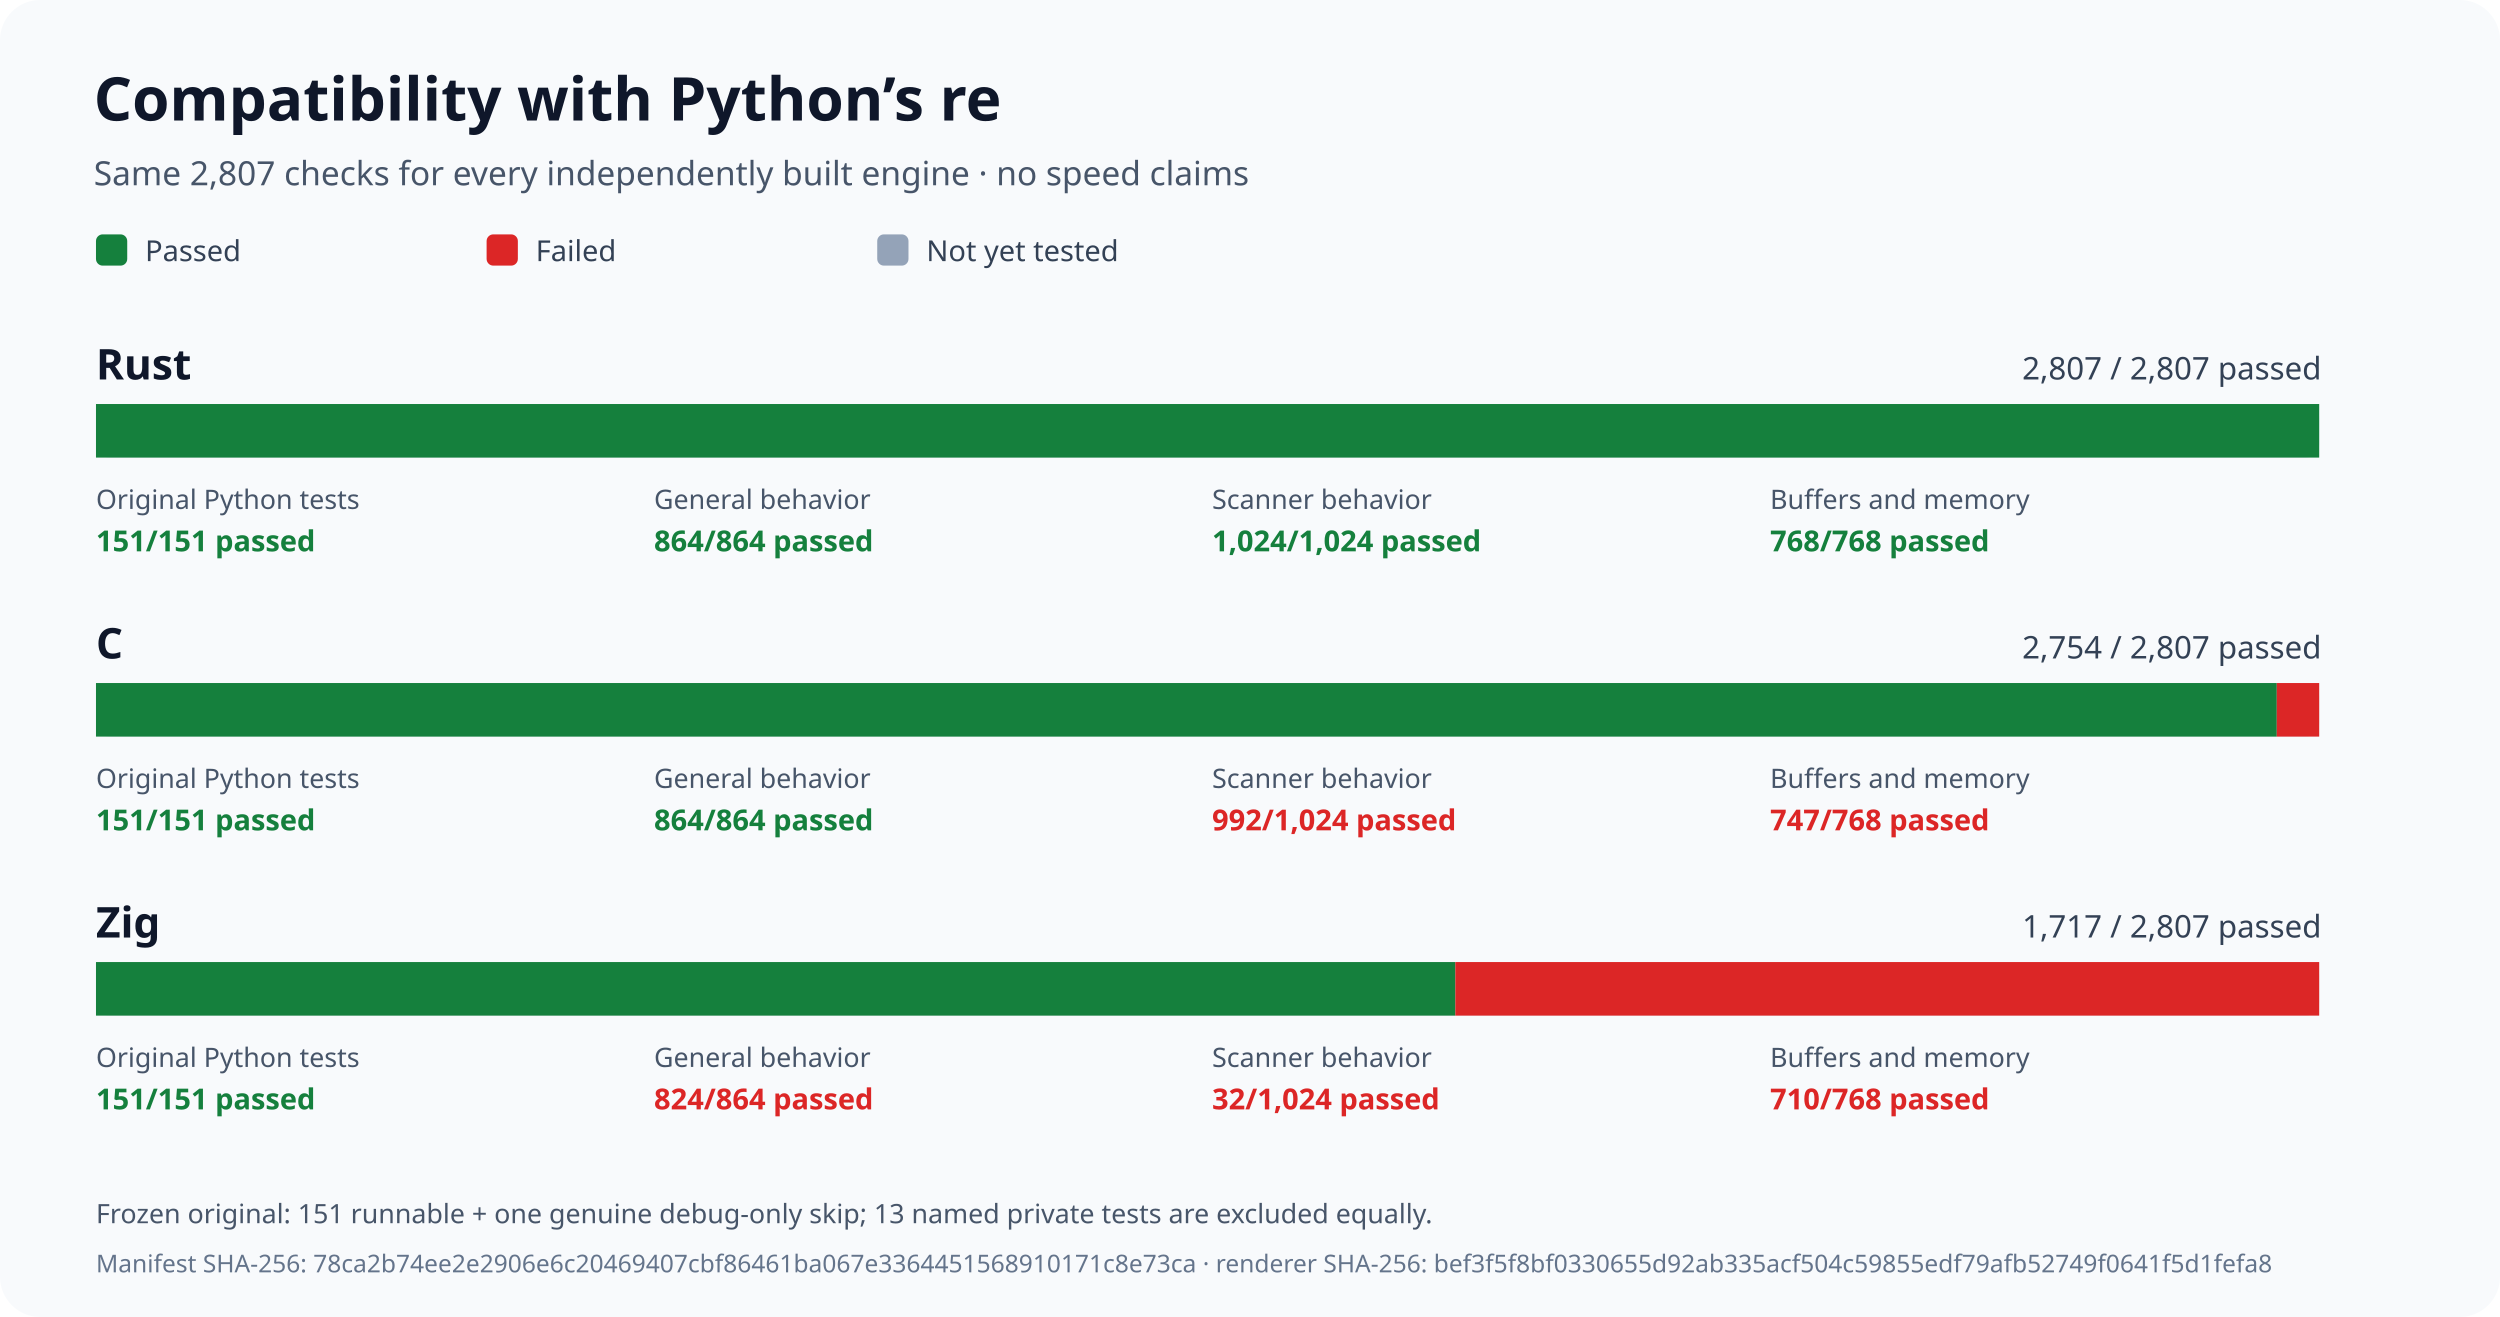
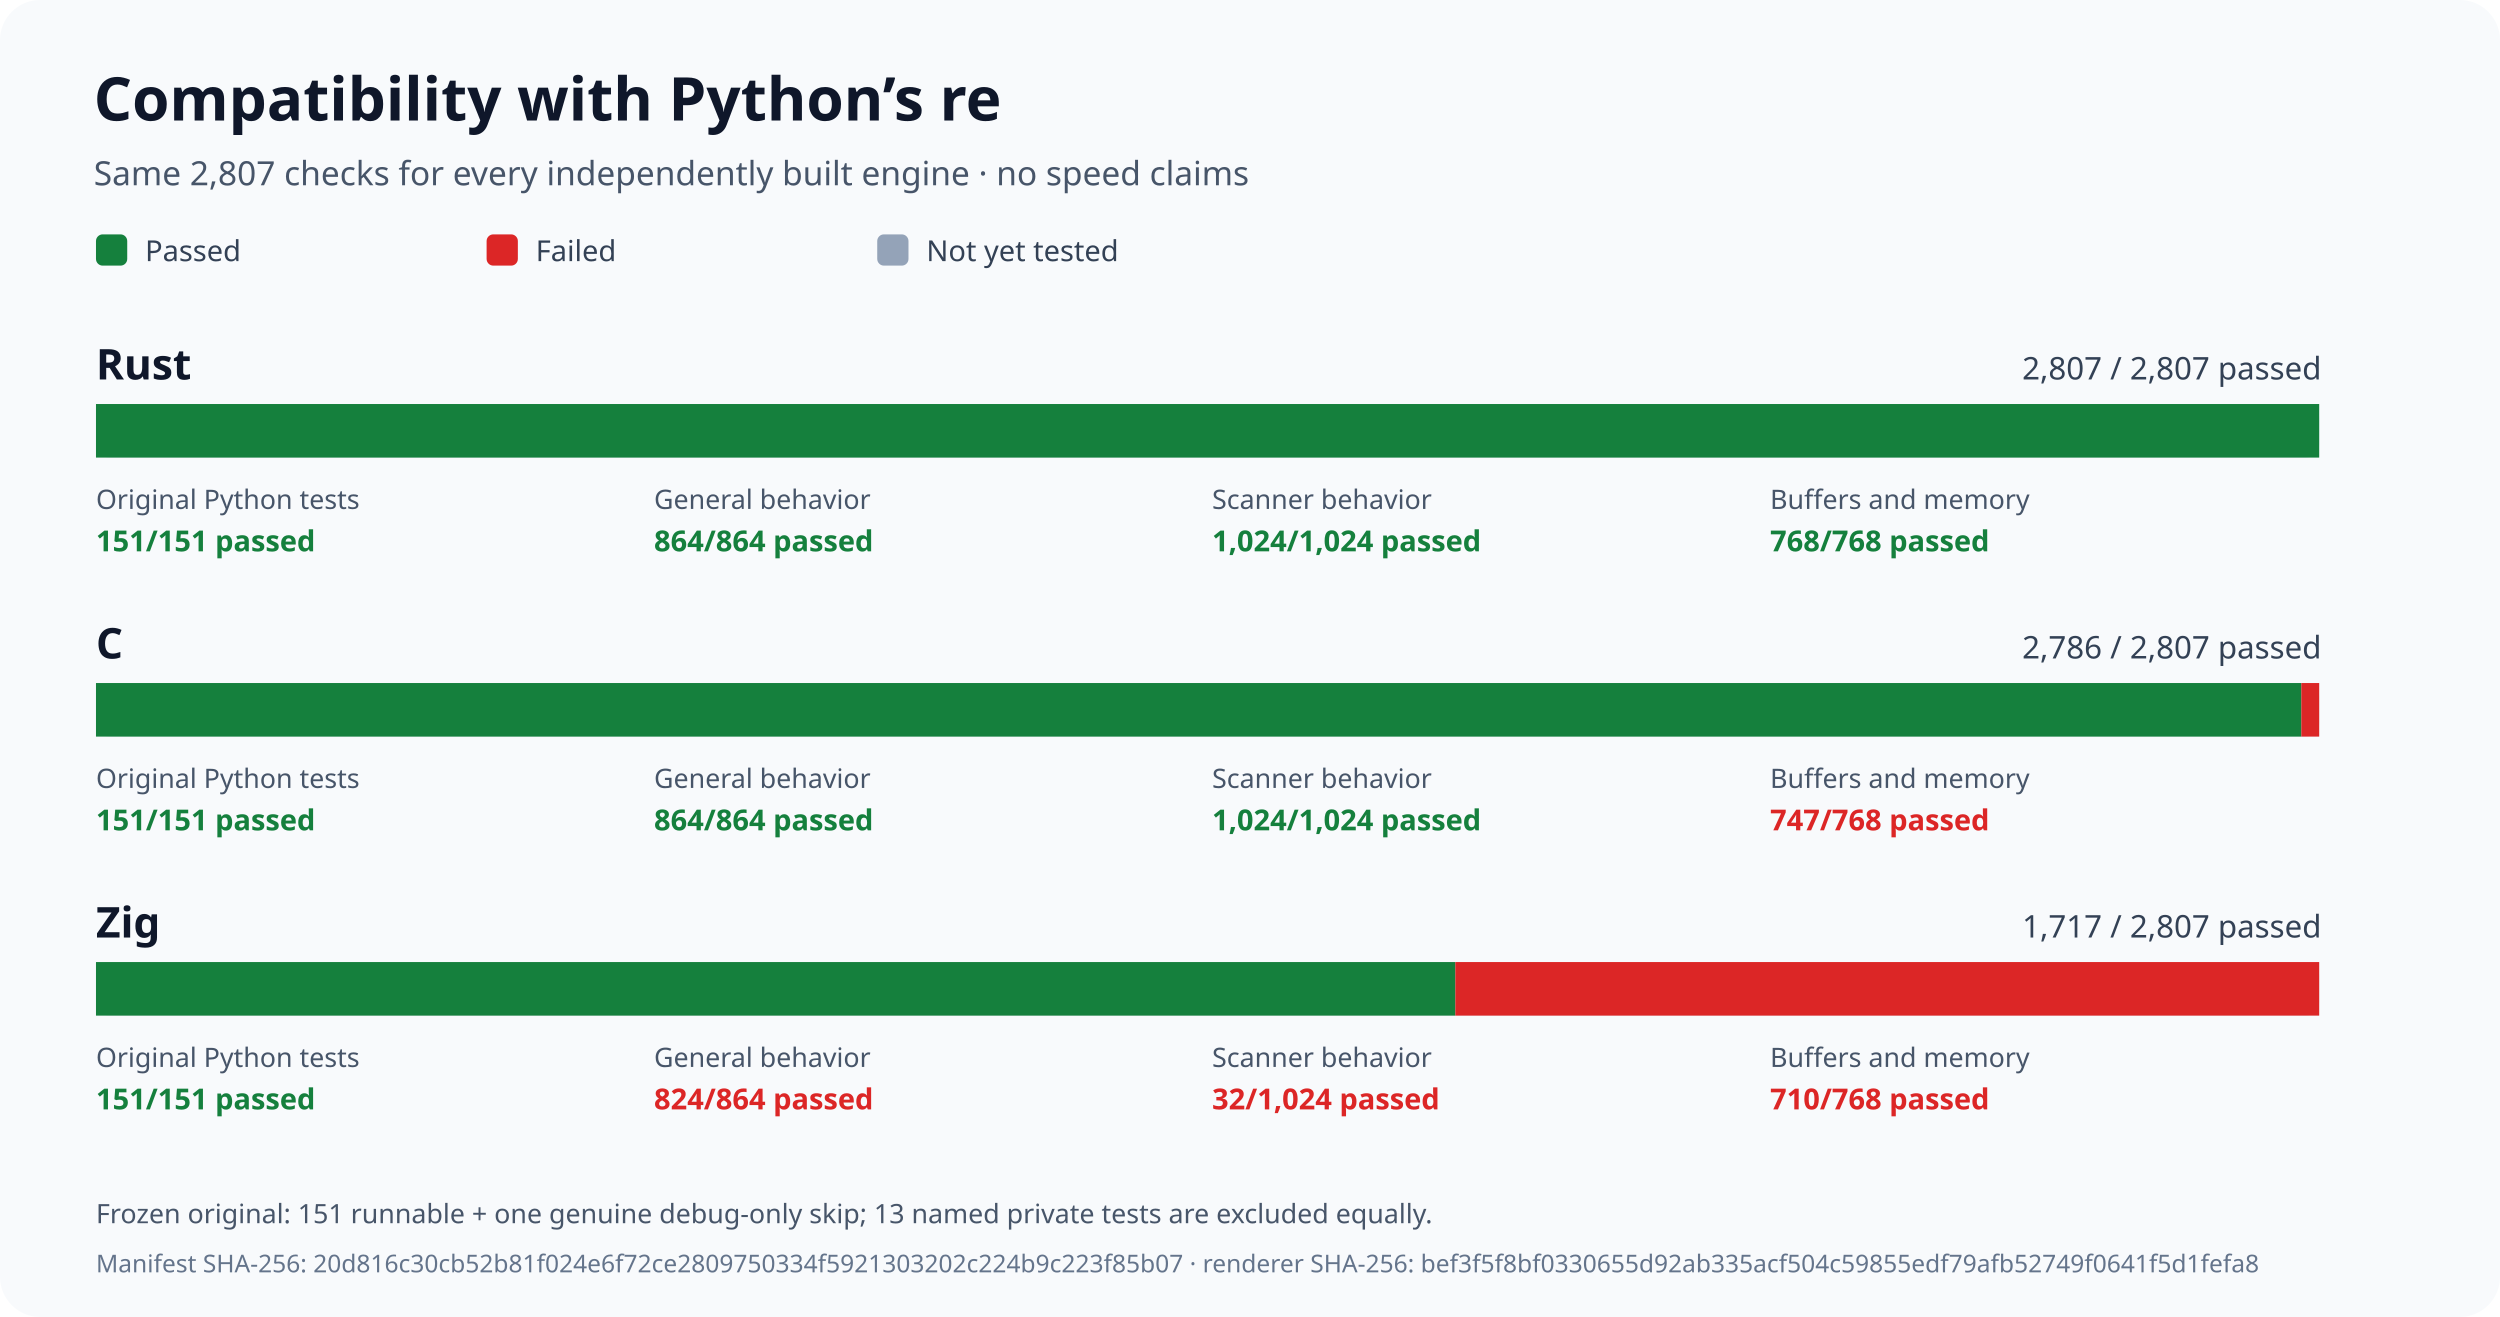
<svg xmlns="http://www.w3.org/2000/svg" width="1120" height="590" viewBox="0 0 1120 590" role="img" aria-labelledby="overview-title overview-desc">
  <rect width="1120" height="590" rx="18" fill="#f8fafc" />
  <text x="42" y="54" fill="#0f172a" font-family="system-ui,sans-serif" font-size="27" font-weight="700">Compatibility with Python’s re</text>
  <text x="42" y="83" fill="#475569" font-family="system-ui,sans-serif" font-size="15">Same 2,807 checks for every independently built engine · no speed claims</text>
  <rect x="43" y="105" width="14" height="14" rx="3" fill="#15803d" />
  <text x="65" y="117" fill="#334155" font-family="system-ui,sans-serif" font-size="13">Passed</text>
  <rect x="218" y="105" width="14" height="14" rx="3" fill="#dc2626" />
  <text x="240" y="117" fill="#334155" font-family="system-ui,sans-serif" font-size="13">Failed</text>
  <rect x="393" y="105" width="14" height="14" rx="3" fill="#94a3b8" />
  <text x="415" y="117" fill="#334155" font-family="system-ui,sans-serif" font-size="13">Not yet tested</text>
  <text x="43" y="170" fill="#0f172a" font-family="system-ui,sans-serif" font-size="19" font-weight="700">Rust</text>
  <text x="1040" y="170" fill="#334155" text-anchor="end" font-family="system-ui,sans-serif" font-size="14">2,807 / 2,807 passed</text>
  <rect x="43" y="181" width="996" height="24" rx="6" fill="#e2e8f0" />
  <rect x="43" y="181" width="996" height="24" fill="#15803d" />
  <text x="43" y="228" fill="#475569" font-family="system-ui,sans-serif" font-size="12">Original Python tests</text>
  <text x="43" y="247" fill="#15803d" font-family="system-ui,sans-serif" font-size="13" font-weight="600">151/151 passed</text>
  <text x="293" y="228" fill="#475569" font-family="system-ui,sans-serif" font-size="12">General behavior</text>
  <text x="293" y="247" fill="#15803d" font-family="system-ui,sans-serif" font-size="13" font-weight="600">864/864 passed</text>
  <text x="543" y="228" fill="#475569" font-family="system-ui,sans-serif" font-size="12">Scanner behavior</text>
  <text x="543" y="247" fill="#15803d" font-family="system-ui,sans-serif" font-size="13" font-weight="600">1,024/1,024 passed</text>
  <text x="793" y="228" fill="#475569" font-family="system-ui,sans-serif" font-size="12">Buffers and memory</text>
  <text x="793" y="247" fill="#15803d" font-family="system-ui,sans-serif" font-size="13" font-weight="600">768/768 passed</text>
  <text x="43" y="295" fill="#0f172a" font-family="system-ui,sans-serif" font-size="19" font-weight="700">C</text>
-   <text x="1040" y="295" fill="#334155" text-anchor="end" font-family="system-ui,sans-serif" font-size="14">2,754 / 2,807 passed</text>
+   <text x="1040" y="295" fill="#334155" text-anchor="end" font-family="system-ui,sans-serif" font-size="14">2,786 / 2,807 passed</text>
  <rect x="43" y="306" width="996" height="24" rx="6" fill="#e2e8f0" />
-   <rect x="43" y="306" width="977" height="24" fill="#15803d" />
-   <rect x="1020" y="306" width="19" height="24" fill="#dc2626" />
+   <rect x="43" y="306" width="988" height="24" fill="#15803d" />
+   <rect x="1031" y="306" width="8" height="24" fill="#dc2626" />
  <text x="43" y="353" fill="#475569" font-family="system-ui,sans-serif" font-size="12">Original Python tests</text>
  <text x="43" y="372" fill="#15803d" font-family="system-ui,sans-serif" font-size="13" font-weight="600">151/151 passed</text>
  <text x="293" y="353" fill="#475569" font-family="system-ui,sans-serif" font-size="12">General behavior</text>
  <text x="293" y="372" fill="#15803d" font-family="system-ui,sans-serif" font-size="13" font-weight="600">864/864 passed</text>
  <text x="543" y="353" fill="#475569" font-family="system-ui,sans-serif" font-size="12">Scanner behavior</text>
-   <text x="543" y="372" fill="#dc2626" font-family="system-ui,sans-serif" font-size="13" font-weight="600">992/1,024 passed</text>
+   <text x="543" y="372" fill="#15803d" font-family="system-ui,sans-serif" font-size="13" font-weight="600">1,024/1,024 passed</text>
  <text x="793" y="353" fill="#475569" font-family="system-ui,sans-serif" font-size="12">Buffers and memory</text>
  <text x="793" y="372" fill="#dc2626" font-family="system-ui,sans-serif" font-size="13" font-weight="600">747/768 passed</text>
  <text x="43" y="420" fill="#0f172a" font-family="system-ui,sans-serif" font-size="19" font-weight="700">Zig</text>
  <text x="1040" y="420" fill="#334155" text-anchor="end" font-family="system-ui,sans-serif" font-size="14">1,717 / 2,807 passed</text>
  <rect x="43" y="431" width="996" height="24" rx="6" fill="#e2e8f0" />
  <rect x="43" y="431" width="609" height="24" fill="#15803d" />
  <rect x="652" y="431" width="387" height="24" fill="#dc2626" />
  <text x="43" y="478" fill="#475569" font-family="system-ui,sans-serif" font-size="12">Original Python tests</text>
  <text x="43" y="497" fill="#15803d" font-family="system-ui,sans-serif" font-size="13" font-weight="600">151/151 passed</text>
  <text x="293" y="478" fill="#475569" font-family="system-ui,sans-serif" font-size="12">General behavior</text>
  <text x="293" y="497" fill="#dc2626" font-family="system-ui,sans-serif" font-size="13" font-weight="600">824/864 passed</text>
  <text x="543" y="478" fill="#475569" font-family="system-ui,sans-serif" font-size="12">Scanner behavior</text>
  <text x="543" y="497" fill="#dc2626" font-family="system-ui,sans-serif" font-size="13" font-weight="600">32/1,024 passed</text>
  <text x="793" y="478" fill="#475569" font-family="system-ui,sans-serif" font-size="12">Buffers and memory</text>
  <text x="793" y="497" fill="#dc2626" font-family="system-ui,sans-serif" font-size="13" font-weight="600">710/768 passed</text>
  <text x="43" y="548" fill="#475569" font-family="system-ui,sans-serif" font-size="12">Frozen original: 151 runnable + one genuine debug-only skip; 13 named private tests are excluded equally.</text>
-   <text x="43" y="570" fill="#64748b" font-family="system-ui,sans-serif" font-size="11">Manifest SHA-256: 78ca2b74ee2e2906e6c20469407cbf86461ba067e3364451568910171c8e73ca · renderer SHA-256: bef3f5f8bf0330655d92ab335acf504c59855edf79afb52749f0641f5d1fefa8</text>
+   <text x="43" y="570" fill="#64748b" font-family="system-ui,sans-serif" font-size="11">Manifest SHA-256: 20d816c30cb52b81f024e6f72ce2809750334f5921303202c224b9c223f85b07 · renderer SHA-256: bef3f5f8bf0330655d92ab335acf504c59855edf79afb52749f0641f5d1fefa8</text>
</svg>
